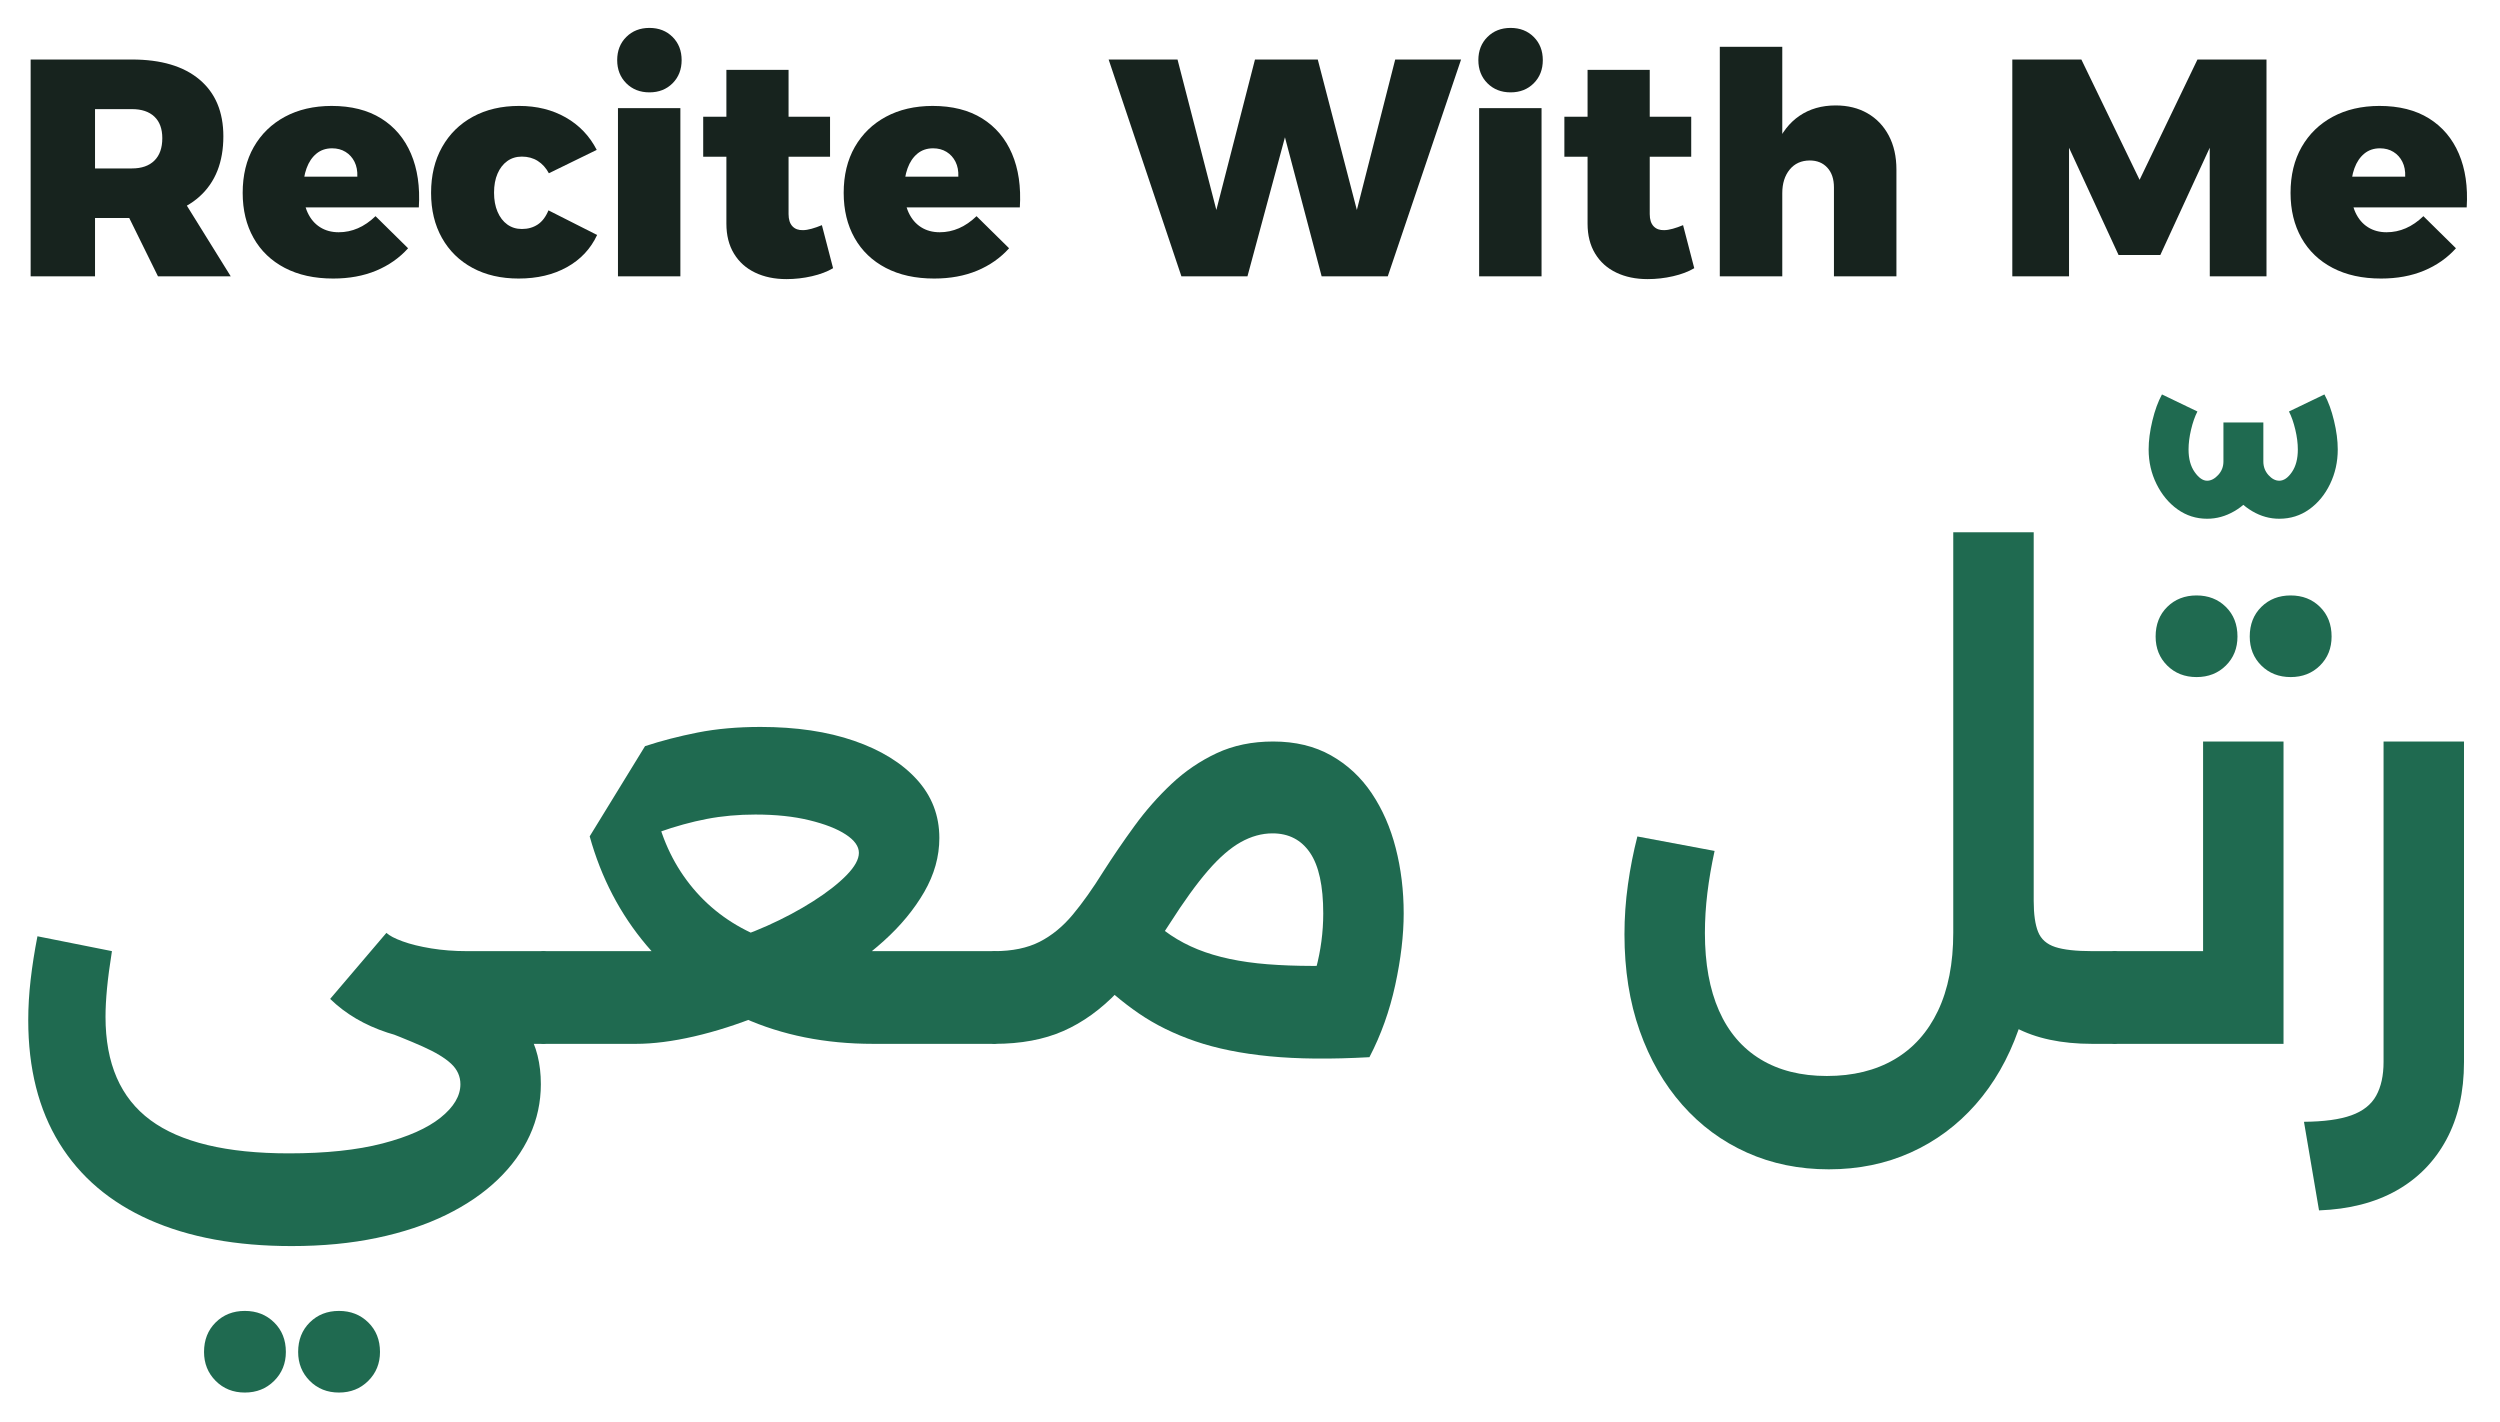
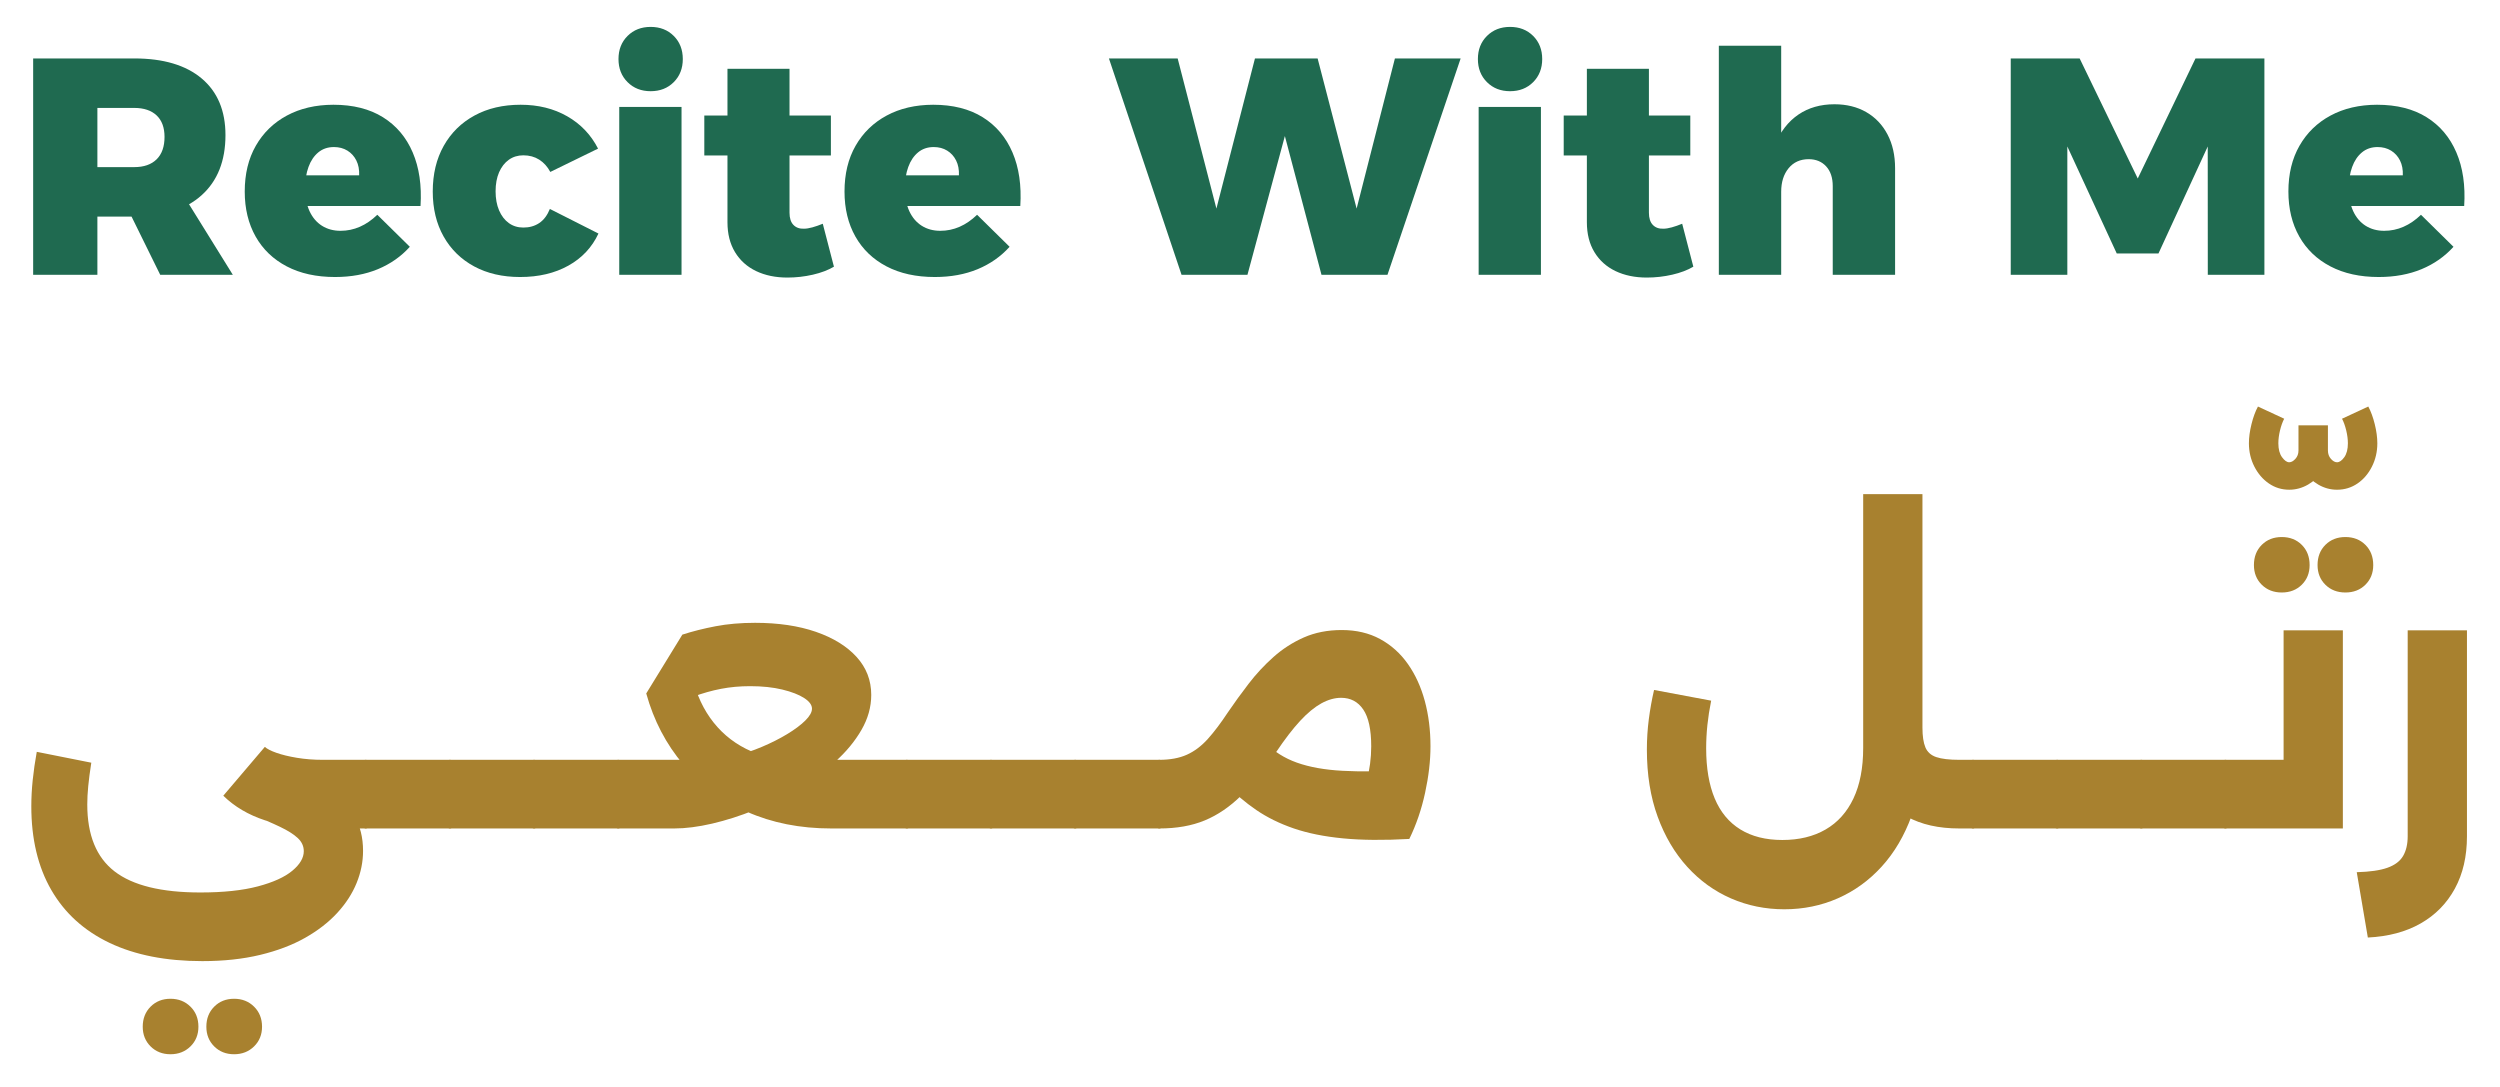
- <svg xmlns="http://www.w3.org/2000/svg" xmlns:xlink="http://www.w3.org/1999/xlink" role="img" aria-label="Recite With Me · رتّل معي" width="605.04" height="343.92" viewBox="0 0 605.04 343.92">
+ <svg xmlns="http://www.w3.org/2000/svg" xmlns:xlink="http://www.w3.org/1999/xlink" role="img" aria-label="Recite With Me · رتّل معي" width="605.04" height="263.04" viewBox="0 0 605.04 263.04">
  <defs>
    <g>
      <g id="light-glyph-0-0">
-         <path d="M 28.922 -52.473 C 35.98 -52.473 41.434 -50.852 45.277 -47.613 C 49.121 -44.375 51.043 -39.797 51.043 -33.883 C 51.043 -27.637 49.121 -22.781 45.277 -19.312 C 41.434 -15.848 35.98 -14.113 28.922 -14.113 L 19.984 -14.113 L 19.984 0 L 4.402 0 L 4.402 -52.473 Z M 28.922 -26.113 C 31.254 -26.113 33.062 -26.742 34.344 -28.004 C 35.625 -29.262 36.266 -31.074 36.266 -33.438 C 36.266 -35.707 35.625 -37.445 34.344 -38.656 C 33.062 -39.863 31.254 -40.469 28.922 -40.469 L 19.984 -40.469 L 19.984 -26.113 Z M 25.492 -19.746 L 40.57 -19.746 L 52.828 0 L 35.219 0 Z M 25.492 -19.746 " />
+         <path d="M 28.863 -52.363 C 35.906 -52.363 41.348 -50.746 45.184 -47.516 C 49.02 -44.285 50.938 -39.715 50.938 -33.812 C 50.938 -27.578 49.02 -22.734 45.184 -19.273 C 41.348 -15.812 35.906 -14.086 28.863 -14.086 L 19.941 -14.086 L 19.941 0 L 4.395 0 L 4.395 -52.363 Z M 28.863 -26.062 C 31.191 -26.062 32.992 -26.688 34.273 -27.945 C 35.551 -29.203 36.191 -31.012 36.191 -33.371 C 36.191 -35.633 35.551 -37.371 34.273 -38.578 C 32.992 -39.781 31.191 -40.387 28.863 -40.387 L 19.941 -40.387 L 19.941 -26.062 Z M 25.441 -19.707 L 40.488 -19.707 L 52.719 0 L 35.148 0 Z M 25.441 -19.707 " />
      </g>
      <g id="light-glyph-0-1">
-         <path d="M 29.184 -24.125 C 29.242 -25.5 29.016 -26.699 28.504 -27.719 C 27.996 -28.738 27.273 -29.539 26.336 -30.117 C 25.398 -30.695 24.312 -30.984 23.074 -30.984 C 21.586 -30.984 20.32 -30.551 19.277 -29.691 C 18.234 -28.828 17.441 -27.648 16.898 -26.152 C 16.352 -24.652 16.082 -22.957 16.082 -21.062 C 16.082 -18.848 16.441 -16.969 17.156 -15.422 C 17.875 -13.879 18.879 -12.703 20.172 -11.887 C 21.461 -11.074 22.961 -10.668 24.668 -10.668 C 27.926 -10.668 30.898 -11.965 33.59 -14.559 L 41.469 -6.793 C 39.367 -4.449 36.789 -2.645 33.738 -1.371 C 30.684 -0.102 27.219 0.535 23.344 0.535 C 18.812 0.535 14.91 -0.324 11.629 -2.039 C 8.348 -3.754 5.828 -6.172 4.07 -9.293 C 2.316 -12.41 1.438 -16.047 1.438 -20.195 C 1.438 -24.465 2.336 -28.172 4.129 -31.309 C 5.926 -34.445 8.434 -36.883 11.656 -38.621 C 14.879 -40.355 18.641 -41.23 22.938 -41.242 C 27.711 -41.242 31.715 -40.23 34.957 -38.211 C 38.195 -36.191 40.602 -33.344 42.172 -29.672 C 43.746 -26 44.379 -21.672 44.07 -16.68 L 14.082 -16.68 L 14.082 -24.125 Z M 29.184 -24.125 " />
+         <path d="M 29.125 -24.074 C 29.18 -25.449 28.957 -26.645 28.445 -27.664 C 27.941 -28.68 27.219 -29.477 26.281 -30.055 C 25.348 -30.629 24.262 -30.918 23.023 -30.918 C 21.539 -30.918 20.277 -30.488 19.238 -29.629 C 18.199 -28.77 17.406 -27.594 16.863 -26.098 C 16.32 -24.602 16.047 -22.91 16.047 -21.016 C 16.047 -18.809 16.406 -16.934 17.121 -15.391 C 17.84 -13.852 18.84 -12.676 20.129 -11.863 C 21.418 -11.055 22.914 -10.648 24.617 -10.648 C 27.867 -10.648 30.836 -11.941 33.52 -14.527 L 41.387 -6.781 C 39.285 -4.441 36.711 -2.637 33.668 -1.367 C 30.621 -0.102 27.164 0.535 23.293 0.535 C 18.777 0.535 14.879 -0.32 11.605 -2.035 C 8.328 -3.75 5.816 -6.16 4.062 -9.273 C 2.309 -12.387 1.434 -16.012 1.434 -20.156 C 1.434 -24.418 2.328 -28.113 4.121 -31.242 C 5.914 -34.375 8.418 -36.809 11.633 -38.539 C 14.848 -40.273 18.602 -41.145 22.891 -41.156 C 27.652 -41.156 31.652 -40.148 34.883 -38.133 C 38.117 -36.117 40.52 -33.277 42.086 -29.609 C 43.656 -25.949 44.289 -21.625 43.977 -16.648 L 14.055 -16.648 L 14.055 -24.074 Z M 29.125 -24.074 " />
      </g>
      <g id="light-glyph-0-2">
-         <path d="M 29.945 -24.945 C 29.258 -26.234 28.359 -27.227 27.25 -27.93 C 26.145 -28.629 24.863 -28.977 23.418 -28.977 C 22.066 -28.977 20.887 -28.617 19.879 -27.895 C 18.871 -27.172 18.086 -26.16 17.523 -24.859 C 16.957 -23.559 16.676 -22.023 16.676 -20.254 C 16.676 -18.488 16.957 -16.945 17.523 -15.625 C 18.086 -14.305 18.871 -13.277 19.879 -12.551 C 20.887 -11.82 22.066 -11.457 23.418 -11.457 C 24.887 -11.457 26.164 -11.82 27.254 -12.543 C 28.344 -13.27 29.207 -14.41 29.844 -15.969 L 41.621 -10.008 C 40.062 -6.66 37.629 -4.062 34.324 -2.223 C 31.02 -0.383 27.121 0.535 22.629 0.535 C 18.367 0.535 14.648 -0.324 11.473 -2.039 C 8.293 -3.754 5.828 -6.172 4.07 -9.293 C 2.316 -12.41 1.438 -16.047 1.438 -20.195 C 1.438 -24.426 2.324 -28.121 4.102 -31.277 C 5.879 -34.438 8.363 -36.887 11.562 -38.629 C 14.758 -40.371 18.488 -41.242 22.746 -41.242 C 27.012 -41.242 30.773 -40.309 34.039 -38.449 C 37.301 -36.586 39.797 -33.969 41.527 -30.602 Z M 29.945 -24.945 " />
+         <path d="M 29.883 -24.895 C 29.195 -26.18 28.301 -27.172 27.195 -27.871 C 26.09 -28.57 24.812 -28.918 23.367 -28.918 C 22.023 -28.918 20.844 -28.559 19.84 -27.836 C 18.832 -27.113 18.051 -26.105 17.484 -24.809 C 16.922 -23.508 16.641 -21.977 16.641 -20.215 C 16.641 -18.449 16.922 -16.91 17.484 -15.594 C 18.051 -14.273 18.832 -13.25 19.84 -12.523 C 20.844 -11.797 22.023 -11.434 23.367 -11.434 C 24.836 -11.434 26.113 -11.797 27.199 -12.52 C 28.285 -13.242 29.148 -14.383 29.781 -15.938 L 41.535 -9.988 C 39.977 -6.645 37.551 -4.055 34.254 -2.219 C 30.957 -0.383 27.066 0.535 22.582 0.535 C 18.332 0.535 14.621 -0.32 11.449 -2.035 C 8.277 -3.75 5.816 -6.16 4.062 -9.273 C 2.309 -12.387 1.434 -16.012 1.434 -20.156 C 1.434 -24.375 2.32 -28.062 4.094 -31.215 C 5.863 -34.367 8.348 -36.809 11.539 -38.547 C 14.727 -40.289 18.449 -41.156 22.699 -41.156 C 26.957 -41.156 30.711 -40.227 33.969 -38.367 C 37.227 -36.512 39.715 -33.902 41.441 -30.539 Z M 29.883 -24.895 " />
      </g>
      <g id="light-glyph-0-3">
-         <path d="M -0.25 -52.473 L 16.422 -52.473 L 27.48 -9.625 L 24.168 -9.625 L 35.168 -52.473 L 50.363 -52.473 L 61.496 -9.625 L 58.184 -9.625 L 69.105 -52.473 L 85.047 -52.473 L 67.305 0 L 51.301 0 L 40.723 -40.09 L 44.152 -40.074 L 33.348 0 L 17.363 0 Z M -0.25 -52.473 " />
+         <path d="M -0.25 -52.363 L 16.387 -52.363 L 27.422 -9.605 L 24.117 -9.605 L 35.094 -52.363 L 50.258 -52.363 L 61.367 -9.605 L 58.062 -9.605 L 68.965 -52.363 L 84.875 -52.363 L 67.164 0 L 51.195 0 L 40.637 -40.008 L 44.062 -39.992 L 33.277 0 L 17.328 0 Z M -0.25 -52.363 " />
      </g>
      <g id="light-glyph-1-0">
-         <path d="M 4.59 -40.703 L 19.695 -40.703 L 19.695 0 L 4.59 0 Z M 12.203 -60.121 C 14.48 -60.121 16.348 -59.391 17.809 -57.93 C 19.27 -56.469 20 -54.598 20 -52.324 C 20 -50.059 19.27 -48.191 17.809 -46.723 C 16.348 -45.258 14.48 -44.523 12.203 -44.523 C 9.938 -44.523 8.07 -45.258 6.602 -46.723 C 5.137 -48.191 4.402 -50.059 4.402 -52.324 C 4.402 -54.598 5.137 -56.469 6.602 -57.93 C 8.07 -59.391 9.938 -60.121 12.203 -60.121 Z M 12.203 -60.121 " />
+         <path d="M 4.578 -40.621 L 19.652 -40.621 L 19.652 0 L 4.578 0 Z M 12.176 -59.996 C 14.449 -59.996 16.312 -59.27 17.773 -57.809 C 19.23 -56.352 19.961 -54.484 19.961 -52.215 C 19.961 -49.953 19.23 -48.09 17.773 -46.629 C 16.312 -45.164 14.449 -44.434 12.176 -44.434 C 9.914 -44.434 8.055 -45.164 6.59 -46.629 C 5.125 -48.09 4.395 -49.953 4.395 -52.215 C 4.395 -54.484 5.125 -56.352 6.59 -57.809 C 8.055 -59.27 9.914 -59.996 12.176 -59.996 Z M 12.176 -59.996 " />
      </g>
      <g id="light-glyph-1-1">
-         <path d="M 21.621 -15.066 C 21.621 -13.746 21.938 -12.762 22.566 -12.105 C 23.195 -11.449 24.047 -11.141 25.121 -11.18 C 25.703 -11.18 26.391 -11.293 27.188 -11.512 C 27.984 -11.734 28.816 -12.023 29.688 -12.387 L 32.395 -1.969 C 31.004 -1.141 29.297 -0.492 27.273 -0.027 C 25.254 0.438 23.195 0.672 21.105 0.672 C 18.242 0.672 15.711 0.145 13.523 -0.906 C 11.332 -1.953 9.625 -3.484 8.406 -5.5 C 7.184 -7.512 6.574 -9.926 6.574 -12.738 L 6.574 -49.961 L 21.621 -49.961 Z M 0.961 -38.633 L 31.66 -38.633 L 31.66 -28.941 L 0.961 -28.941 Z M 0.961 -38.633 " />
+         <path d="M 21.578 -15.035 C 21.578 -13.719 21.891 -12.734 22.52 -12.082 C 23.148 -11.426 24 -11.117 25.07 -11.156 C 25.648 -11.156 26.336 -11.27 27.133 -11.488 C 27.926 -11.707 28.758 -12 29.629 -12.359 L 32.328 -1.965 C 30.941 -1.137 29.238 -0.492 27.219 -0.027 C 25.203 0.438 23.148 0.668 21.062 0.668 C 18.203 0.668 15.68 0.145 13.492 -0.902 C 11.309 -1.949 9.605 -3.477 8.387 -5.488 C 7.172 -7.496 6.562 -9.906 6.562 -12.711 L 6.562 -49.859 L 21.578 -49.859 Z M 0.957 -38.551 L 31.594 -38.551 L 31.594 -28.883 L 0.957 -28.883 Z M 0.957 -38.551 " />
      </g>
      <g id="light-glyph-1-2">
-         <path d="M 32.586 -21.516 C 32.586 -23.547 32.051 -25.141 30.984 -26.301 C 29.922 -27.461 28.5 -28.039 26.73 -28.039 C 24.684 -28.031 23.066 -27.297 21.871 -25.836 C 20.68 -24.375 20.082 -22.477 20.082 -20.133 L 16.625 -20.133 C 16.625 -24.602 17.281 -28.422 18.602 -31.594 C 19.918 -34.766 21.805 -37.188 24.258 -38.855 C 26.711 -40.523 29.625 -41.359 33 -41.359 C 35.938 -41.359 38.504 -40.727 40.707 -39.457 C 42.91 -38.191 44.625 -36.391 45.859 -34.059 C 47.09 -31.73 47.707 -28.988 47.707 -25.832 L 47.707 0 L 32.586 0 Z M 4.961 -55.555 L 20.082 -55.555 L 20.082 0 L 4.961 0 Z M 4.961 -55.555 " />
+         <path d="M 32.52 -21.473 C 32.52 -23.496 31.984 -25.09 30.922 -26.246 C 29.859 -27.402 28.441 -27.984 26.676 -27.984 C 24.633 -27.973 23.02 -27.238 21.828 -25.781 C 20.637 -24.324 20.043 -22.43 20.043 -20.094 L 16.59 -20.094 C 16.59 -24.551 17.246 -28.363 18.562 -31.531 C 19.879 -34.695 21.762 -37.109 24.207 -38.777 C 26.656 -40.441 29.562 -41.273 32.93 -41.273 C 35.863 -41.273 38.426 -40.641 40.625 -39.375 C 42.82 -38.113 44.535 -36.316 45.762 -33.992 C 46.992 -31.664 47.609 -28.93 47.609 -25.781 L 47.609 0 L 32.52 0 Z M 4.953 -55.441 L 20.043 -55.441 L 20.043 0 L 4.953 0 Z M 4.953 -55.441 " />
      </g>
      <g id="light-glyph-2-0">
</g>
      <g id="light-glyph-3-0">
-         <path d="M 4.402 -52.473 L 21.113 -52.473 L 35.207 -23.355 L 49.211 -52.473 L 65.918 -52.473 L 65.918 0 L 52.195 0 L 52.18 -31.121 L 40.227 -5.168 L 30.113 -5.168 L 18.129 -31.121 L 18.129 0 L 4.402 0 Z M 4.402 -52.473 " />
+         <path d="M 4.395 -52.363 L 21.07 -52.363 L 35.133 -23.309 L 49.109 -52.363 L 65.785 -52.363 L 65.785 0 L 52.086 0 L 52.07 -31.055 L 40.145 -5.16 L 30.051 -5.16 L 18.09 -31.055 L 18.09 0 L 4.395 0 Z M 4.395 -52.363 " />
      </g>
      <g id="light-glyph-4-0">
-         <path d="M 69.07 48.941 C 55.652 48.941 44.18 46.824 34.652 42.594 C 25.125 38.363 17.855 32.176 12.84 24.035 C 7.828 15.895 5.32 5.973 5.32 -5.727 C 5.32 -8.91 5.516 -12.18 5.902 -15.539 C 6.289 -18.902 6.836 -22.402 7.547 -26.035 L 25.574 -22.441 C 25.023 -18.977 24.629 -15.969 24.383 -13.41 C 24.141 -10.852 24.02 -8.562 24.02 -6.543 C 24.02 4.766 27.645 13.098 34.891 18.461 C 42.141 23.82 53.305 26.504 68.383 26.504 C 77.348 26.504 84.906 25.703 91.07 24.105 C 97.23 22.504 101.91 20.422 105.109 17.859 C 108.309 15.297 109.91 12.598 109.91 9.773 C 109.91 7.859 109.164 6.207 107.668 4.809 C 106.176 3.414 103.863 2.016 100.73 0.621 C 97.602 -0.773 93.582 -2.391 88.668 -4.23 L 94.426 -23.684 C 98.348 -22.211 102.359 -20.559 106.469 -18.73 C 110.578 -16.898 114.363 -14.711 117.828 -12.168 C 121.293 -9.621 124.086 -6.57 126.199 -3.02 C 128.32 0.531 129.379 4.793 129.379 9.762 C 129.379 14.117 128.484 18.246 126.699 22.145 C 124.914 26.043 122.316 29.629 118.906 32.895 C 115.5 36.16 111.348 38.992 106.457 41.391 C 101.562 43.785 95.977 45.645 89.699 46.961 C 83.426 48.281 76.547 48.941 69.07 48.941 Z M 111.465 0 C 96.859 0 85.836 -3.625 78.387 -10.879 L 91.996 -26.855 C 92.746 -26.168 94.062 -25.48 95.949 -24.797 C 97.832 -24.109 100.129 -23.547 102.832 -23.102 C 105.539 -22.66 108.418 -22.438 111.465 -22.438 L 129.996 -22.438 L 129.996 0 Z M 129.996 0 L 129.996 -22.438 C 130.961 -22.438 131.691 -21.426 132.18 -19.402 C 132.668 -17.383 132.914 -14.695 132.914 -11.344 C 132.914 -7.922 132.668 -5.176 132.18 -3.105 C 131.691 -1.035 130.961 0 129.996 0 Z M 80.516 84.391 C 77.68 84.391 75.324 83.445 73.449 81.559 C 71.578 79.672 70.641 77.34 70.641 74.562 C 70.641 71.664 71.578 69.281 73.449 67.422 C 75.324 65.562 77.68 64.633 80.516 64.633 C 83.355 64.633 85.719 65.562 87.609 67.422 C 89.504 69.281 90.449 71.664 90.449 74.562 C 90.449 77.34 89.504 79.672 87.609 81.559 C 85.719 83.445 83.355 84.391 80.516 84.391 Z M 57.738 84.391 C 54.902 84.391 52.547 83.445 50.672 81.559 C 48.801 79.672 47.863 77.34 47.863 74.562 C 47.863 71.664 48.801 69.281 50.672 67.422 C 52.547 65.562 54.902 64.633 57.738 64.633 C 60.578 64.633 62.941 65.562 64.832 67.422 C 66.723 69.281 67.668 71.664 67.668 74.562 C 67.668 77.34 66.723 79.672 64.832 81.559 C 62.941 83.445 60.578 84.391 57.738 84.391 Z M 57.738 84.391 " />
+         <path d="M 79.352 0 C 74.352 0 70.129 -0.953 66.676 -2.863 C 63.227 -4.77 60.598 -7.547 58.789 -11.195 C 56.984 -14.844 56.082 -19.25 56.082 -24.418 L 70.426 -24.418 C 70.426 -22.371 70.66 -20.781 71.133 -19.641 C 71.605 -18.504 72.484 -17.711 73.77 -17.273 C 75.055 -16.832 76.914 -16.613 79.352 -16.613 L 82.754 -16.613 L 82.754 0 Z M 37 19.559 C 32.43 19.559 28.129 18.684 24.105 16.934 C 20.078 15.18 16.547 12.633 13.504 9.285 C 10.461 5.941 8.074 1.895 6.34 -2.863 C 4.602 -7.617 3.734 -13.027 3.734 -19.094 C 3.734 -21.586 3.891 -24.035 4.203 -26.445 C 4.516 -28.855 4.938 -31.215 5.473 -33.52 L 19.293 -30.93 C 18.887 -28.918 18.582 -26.957 18.379 -25.039 C 18.18 -23.121 18.082 -21.246 18.082 -19.414 C 18.082 -14.629 18.766 -10.586 20.141 -7.285 C 21.516 -3.984 23.586 -1.48 26.348 0.227 C 29.109 1.934 32.5 2.789 36.52 2.789 C 40.566 2.789 44.055 1.945 46.98 0.254 C 49.906 -1.438 52.156 -3.941 53.727 -7.258 C 55.297 -10.578 56.082 -14.648 56.082 -19.469 L 56.082 -80.914 L 70.426 -80.914 L 70.426 -19.469 C 70.426 -13.332 69.547 -7.855 67.797 -3.047 C 66.043 1.758 63.637 5.844 60.578 9.207 C 57.52 12.57 53.977 15.137 49.949 16.906 C 45.926 18.676 41.609 19.559 37 19.559 Z M 82.648 0 L 82.648 -16.613 C 83.227 -16.613 83.684 -15.863 84.016 -14.363 C 84.348 -12.863 84.516 -10.879 84.516 -8.406 C 84.516 -5.863 84.348 -3.824 84.016 -2.293 C 83.684 -0.766 83.227 0 82.648 0 Z M 82.648 0 " />
+       </g>
+       <g id="light-glyph-4-1">
+         <path d="M 14.09 -47.957 L 28.434 -47.957 L 28.434 0 L 0 0 L 0 -16.613 L 14.09 -16.613 Z M 0 0 C -0.578 0 -1.035 -0.762 -1.367 -2.289 C -1.703 -3.812 -1.867 -5.863 -1.867 -8.438 C -1.867 -10.918 -1.703 -12.898 -1.367 -14.383 C -1.035 -15.871 -0.578 -16.613 0 -16.613 Z M 29.047 -57.109 C 27.09 -57.109 25.48 -57.73 24.211 -58.98 C 22.945 -60.23 22.309 -61.82 22.309 -63.75 C 22.309 -65.75 22.945 -67.383 24.211 -68.641 C 25.48 -69.902 27.09 -70.531 29.047 -70.531 C 31.004 -70.531 32.617 -69.902 33.883 -68.641 C 35.152 -67.383 35.785 -65.75 35.785 -63.75 C 35.785 -61.82 35.152 -60.23 33.883 -58.98 C 32.617 -57.73 31.004 -57.109 29.047 -57.109 Z M 13.648 -57.109 C 11.691 -57.109 10.082 -57.73 8.812 -58.98 C 7.547 -60.23 6.91 -61.82 6.91 -63.75 C 6.91 -65.75 7.547 -67.383 8.812 -68.641 C 10.082 -69.902 11.691 -70.531 13.648 -70.531 C 15.605 -70.531 17.219 -69.902 18.484 -68.641 C 19.754 -67.383 20.387 -65.75 20.387 -63.75 C 20.387 -61.82 19.754 -60.23 18.484 -58.98 C 17.219 -57.73 15.605 -57.109 13.648 -57.109 Z M 13.648 -57.109 " />
+       </g>
+       <g id="light-glyph-4-2">
+         <path d="M 0 10.582 C 3.168 10.5 5.645 10.145 7.43 9.508 C 9.219 8.871 10.484 7.918 11.223 6.645 C 11.961 5.371 12.328 3.789 12.328 1.895 L 12.328 -47.957 L 26.672 -47.957 L 26.672 1.895 C 26.672 6.762 25.695 10.984 23.738 14.57 C 21.781 18.156 19.02 20.961 15.457 22.988 C 11.895 25.02 7.637 26.152 2.684 26.395 Z M 0 10.582 " />
+       </g>
+       <g id="light-glyph-4-3">
+         <path d="M 0 0 L 0 -16.613 L 21.59 -16.613 C 23.574 -16.613 25.707 -16.898 27.996 -17.473 C 30.281 -18.047 32.539 -18.805 34.766 -19.742 C 36.992 -20.68 39.027 -21.707 40.867 -22.816 C 42.711 -23.93 44.176 -25.023 45.266 -26.098 C 46.355 -27.176 46.902 -28.141 46.902 -28.992 C 46.902 -29.895 46.27 -30.75 45.004 -31.57 C 43.742 -32.387 41.984 -33.07 39.734 -33.617 C 37.484 -34.164 34.883 -34.438 31.93 -34.438 C 29.465 -34.438 27.121 -34.227 24.898 -33.797 C 22.676 -33.371 20.406 -32.73 18.094 -31.875 L 15.105 -28.516 L 6.793 -32.676 L 15.531 -46.914 C 18.012 -47.715 20.695 -48.391 23.578 -48.941 C 26.461 -49.492 29.648 -49.77 33.145 -49.77 C 38.738 -49.77 43.641 -49.043 47.848 -47.59 C 52.055 -46.133 55.34 -44.109 57.703 -41.508 C 60.062 -38.914 61.246 -35.848 61.246 -32.316 C 61.246 -29.406 60.457 -26.586 58.875 -23.848 C 57.297 -21.113 55.18 -18.551 52.52 -16.16 C 49.859 -13.766 46.855 -11.586 43.512 -9.613 C 40.168 -7.645 36.711 -5.938 33.145 -4.504 C 29.578 -3.066 26.105 -1.957 22.73 -1.172 C 19.355 -0.391 16.305 0 13.582 0 Z M 51.582 0 C 44.031 0 37.215 -1.352 31.137 -4.055 C 25.055 -6.762 19.934 -10.57 15.766 -15.484 C 11.598 -20.398 8.605 -26.129 6.793 -32.676 L 17.668 -38.188 C 18.422 -33.855 19.938 -30.066 22.215 -26.82 C 24.492 -23.574 27.395 -21.059 30.922 -19.281 C 34.449 -17.5 38.383 -16.613 42.723 -16.613 L 69.879 -16.613 L 69.879 0 Z M 69.879 0 L 69.879 -16.613 C 70.457 -16.613 70.91 -15.863 71.246 -14.363 C 71.578 -12.863 71.746 -10.879 71.746 -8.406 C 71.746 -5.863 71.578 -3.824 71.246 -2.293 C 70.91 -0.766 70.457 0 69.879 0 Z M 0 0 C -0.578 0 -1.035 -0.766 -1.367 -2.293 C -1.703 -3.824 -1.867 -5.875 -1.867 -8.445 C -1.867 -10.918 -1.703 -12.898 -1.367 -14.383 C -1.035 -15.871 -0.578 -16.613 0 -16.613 Z M 0 0 " />
+       </g>
+       <g id="light-glyph-4-4">
+         <path d="M 0 0 L 0 -16.613 C 2.633 -16.613 4.863 -17.027 6.695 -17.852 C 8.531 -18.68 10.219 -19.953 11.762 -21.668 C 13.305 -23.387 14.918 -25.523 16.598 -28.074 C 18.172 -30.387 19.859 -32.715 21.656 -35.051 C 23.453 -37.391 25.449 -39.539 27.648 -41.496 C 29.844 -43.453 32.293 -45.031 34.996 -46.227 C 37.703 -47.422 40.762 -48.023 44.18 -48.023 C 47.691 -48.023 50.785 -47.293 53.461 -45.84 C 56.133 -44.387 58.371 -42.375 60.176 -39.809 C 61.984 -37.242 63.348 -34.262 64.27 -30.863 C 65.188 -27.465 65.648 -23.805 65.648 -19.883 C 65.648 -16.387 65.211 -12.629 64.34 -8.613 C 63.469 -4.598 62.195 -0.883 60.523 2.535 L 46.914 -3.48 C 48.348 -5.973 49.438 -8.613 50.184 -11.406 C 50.93 -14.203 51.305 -17.027 51.305 -19.883 C 51.305 -23.922 50.664 -26.887 49.383 -28.781 C 48.102 -30.676 46.312 -31.621 44.02 -31.621 C 42.461 -31.621 40.863 -31.172 39.223 -30.27 C 37.582 -29.363 35.871 -27.949 34.09 -26.027 C 32.312 -24.102 30.383 -21.59 28.301 -18.492 C 25.418 -14.188 22.602 -10.68 19.848 -7.965 C 17.094 -5.254 14.148 -3.246 11.016 -1.949 C 7.879 -0.648 4.207 0 0 0 Z M 59.738 -14.078 L 60.523 2.535 C 54.352 2.883 48.996 2.836 44.461 2.395 C 39.922 1.957 35.953 1.152 32.551 -0.012 C 29.148 -1.18 26.125 -2.668 23.477 -4.477 C 20.832 -6.285 18.375 -8.375 16.105 -10.742 L 25.594 -20.828 C 27.719 -18.641 30.301 -17.008 33.336 -15.926 C 36.375 -14.844 40.051 -14.188 44.359 -13.957 C 48.668 -13.727 53.797 -13.766 59.738 -14.078 Z M 0 0 C -0.578 0 -1.035 -0.766 -1.367 -2.293 C -1.703 -3.824 -1.867 -5.875 -1.867 -8.445 C -1.867 -10.918 -1.703 -12.898 -1.367 -14.383 C -1.035 -15.871 -0.578 -16.613 0 -16.613 Z M 0 0 " />
      </g>
      <g id="light-glyph-5-0">
-         <path d="M 0 0 L 0 -22.438 L 30.086 -22.438 C 33.672 -22.438 37.559 -23.004 41.734 -24.133 C 45.914 -25.262 50.039 -26.738 54.105 -28.555 C 58.172 -30.371 61.895 -32.359 65.273 -34.512 C 68.652 -36.664 71.34 -38.762 73.34 -40.805 C 75.34 -42.852 76.34 -44.656 76.34 -46.227 C 76.34 -47.801 75.285 -49.281 73.172 -50.664 C 71.062 -52.051 68.121 -53.199 64.348 -54.117 C 60.578 -55.039 56.227 -55.496 51.293 -55.496 C 47.164 -55.496 43.246 -55.145 39.539 -54.434 C 35.828 -53.723 31.965 -52.66 27.949 -51.238 L 22.828 -45.094 L 11.188 -50.219 L 24.582 -72.047 C 28.504 -73.34 32.746 -74.438 37.312 -75.344 C 41.879 -76.246 46.949 -76.699 52.516 -76.699 C 61.152 -76.699 68.707 -75.578 75.184 -73.34 C 81.66 -71.102 86.719 -67.984 90.355 -63.988 C 93.992 -59.992 95.812 -55.27 95.812 -49.816 C 95.812 -45.336 94.594 -40.984 92.16 -36.766 C 89.723 -32.547 86.461 -28.594 82.367 -24.906 C 78.277 -21.223 73.652 -17.863 68.488 -14.828 C 63.328 -11.793 58.004 -9.16 52.516 -6.938 C 47.027 -4.715 41.68 -3.004 36.469 -1.801 C 31.262 -0.602 26.562 0 22.371 0 Z M 79.793 0 C 68.227 0 57.793 -2.086 48.484 -6.258 C 39.176 -10.43 31.332 -16.289 24.949 -23.84 C 18.566 -31.391 13.977 -40.184 11.188 -50.219 L 26.641 -58.828 C 27.93 -51.484 30.602 -45.074 34.66 -39.598 C 38.719 -34.121 43.891 -29.891 50.18 -26.91 C 56.469 -23.93 63.492 -22.438 71.254 -22.438 L 109.105 -22.438 L 109.105 0 Z M 109.105 0 L 109.105 -22.438 C 110.074 -22.438 110.801 -21.426 111.289 -19.402 C 111.777 -17.383 112.023 -14.695 112.023 -11.344 C 112.023 -7.922 111.777 -5.176 111.289 -3.105 C 110.801 -1.035 110.074 0 109.105 0 Z M 0 0 C -0.965 0 -1.695 -1.035 -2.184 -3.105 C -2.672 -5.176 -2.918 -7.953 -2.918 -11.438 C -2.918 -14.789 -2.672 -17.461 -2.184 -19.449 C -1.695 -21.441 -0.965 -22.438 0 -22.438 Z M 0 0 " />
+         <path d="M 0 0 L 0 -16.613 L 20.375 -16.613 L 20.375 0 Z M 20.375 0 L 20.375 -16.613 C 20.953 -16.613 21.41 -15.863 21.742 -14.363 C 22.074 -12.863 22.242 -10.879 22.242 -8.406 C 22.242 -5.863 22.074 -3.824 21.742 -2.293 C 21.41 -0.766 20.953 0 20.375 0 Z M 0 0 C -0.578 0 -1.035 -0.766 -1.367 -2.293 C -1.703 -3.824 -1.867 -5.875 -1.867 -8.445 C -1.867 -10.918 -1.703 -12.898 -1.367 -14.383 C -1.035 -15.871 -0.578 -16.613 0 -16.613 Z M 0 0 " />
      </g>
      <g id="light-glyph-5-1">
-         <path d="M 0 0 L 0 -22.438 C 4.324 -22.438 7.969 -23.191 10.93 -24.695 C 13.887 -26.203 16.566 -28.395 18.969 -31.281 C 21.367 -34.164 23.805 -37.602 26.285 -41.59 C 28.66 -45.309 31.195 -49.023 33.898 -52.73 C 36.598 -56.441 39.586 -59.836 42.859 -62.914 C 46.129 -65.992 49.777 -68.469 53.801 -70.352 C 57.82 -72.23 62.371 -73.172 67.453 -73.172 C 72.816 -73.172 77.484 -72.051 81.457 -69.809 C 85.43 -67.57 88.715 -64.512 91.312 -60.641 C 93.91 -56.773 95.848 -52.344 97.125 -47.355 C 98.406 -42.363 99.047 -37.105 99.047 -31.57 C 99.047 -26.301 98.363 -20.527 97.004 -14.254 C 95.641 -7.98 93.559 -2.152 90.754 3.227 L 72.719 -5.758 C 74.957 -9.652 76.66 -13.801 77.824 -18.207 C 78.992 -22.613 79.578 -27.066 79.578 -31.57 C 79.578 -38.223 78.512 -43.113 76.383 -46.242 C 74.254 -49.375 71.227 -50.941 67.301 -50.941 C 64.719 -50.941 62.16 -50.234 59.629 -48.824 C 57.098 -47.414 54.453 -45.117 51.695 -41.938 C 48.938 -38.758 45.848 -34.484 42.426 -29.117 C 38.156 -22.434 33.977 -16.945 29.891 -12.652 C 25.801 -8.359 21.398 -5.18 16.68 -3.109 C 11.961 -1.035 6.402 0 0 0 Z M 89.715 -19.211 L 90.754 3.227 C 81.449 3.746 73.383 3.672 66.551 3.004 C 59.719 2.34 53.742 1.129 48.617 -0.629 C 43.492 -2.383 38.938 -4.629 34.953 -7.359 C 30.969 -10.094 27.266 -13.234 23.852 -16.781 L 37.074 -30.973 C 40.5 -27.449 44.543 -24.746 49.203 -22.867 C 53.867 -20.984 59.496 -19.785 66.09 -19.266 C 72.684 -18.742 80.559 -18.727 89.715 -19.211 Z M 0 0 C -0.965 0 -1.695 -1.035 -2.184 -3.105 C -2.672 -5.176 -2.918 -7.953 -2.918 -11.438 C -2.918 -14.789 -2.672 -17.461 -2.184 -19.449 C -1.695 -21.441 -0.965 -22.438 0 -22.438 Z M 0 0 " />
-       </g>
-       <g id="light-glyph-5-2">
-         <path d="M 119.016 0 C 111.586 0 105.391 -1.32 100.426 -3.961 C 95.461 -6.602 91.715 -10.496 89.191 -15.652 C 86.672 -20.809 85.41 -27.121 85.41 -34.598 L 104.879 -34.598 C 104.879 -31.359 105.234 -28.855 105.949 -27.09 C 106.664 -25.32 108.043 -24.105 110.082 -23.438 C 112.125 -22.77 115.102 -22.438 119.016 -22.438 L 124.586 -22.438 L 124.586 0 Z M 55.281 30.367 C 48.117 30.367 41.523 29.02 35.5 26.324 C 29.477 23.629 24.254 19.777 19.832 14.762 C 15.41 9.75 11.973 3.773 9.516 -3.176 C 7.062 -10.125 5.836 -17.902 5.836 -26.504 C 5.836 -30.547 6.117 -34.566 6.68 -38.566 C 7.238 -42.566 8 -46.441 8.961 -50.191 L 27.648 -46.691 C 26.883 -43.188 26.301 -39.793 25.902 -36.512 C 25.504 -33.227 25.305 -29.996 25.305 -26.816 C 25.305 -19.445 26.441 -13.18 28.715 -8.027 C 30.992 -2.871 34.348 1.051 38.777 3.742 C 43.211 6.434 48.559 7.777 54.82 7.777 C 61.141 7.777 66.59 6.441 71.16 3.77 C 75.734 1.098 79.25 -2.824 81.715 -8 C 84.176 -13.172 85.41 -19.461 85.41 -26.867 L 85.41 -123.82 L 104.879 -123.82 L 104.879 -26.867 C 104.879 -18.191 103.645 -10.355 101.172 -3.355 C 98.699 3.645 95.242 9.656 90.805 14.688 C 86.363 19.719 81.133 23.59 75.109 26.301 C 69.09 29.012 62.48 30.367 55.281 30.367 Z M 124.484 0 L 124.484 -22.438 C 125.449 -22.438 126.18 -21.426 126.668 -19.402 C 127.156 -17.383 127.402 -14.695 127.402 -11.344 C 127.402 -7.922 127.156 -5.176 126.668 -3.105 C 126.18 -1.035 125.449 0 124.484 0 Z M 124.484 0 " />
-       </g>
-       <g id="light-glyph-5-3">
-         <path d="M 21.406 -73.16 L 40.875 -73.16 L 40.875 0 L 0 0 L 0 -22.438 L 21.406 -22.438 Z M 0 0 C -0.965 0 -1.695 -1.031 -2.184 -3.098 C -2.672 -5.164 -2.918 -7.941 -2.918 -11.43 C -2.918 -14.789 -2.672 -17.461 -2.184 -19.449 C -1.695 -21.441 -0.965 -22.438 0 -22.438 Z M 42.605 -88.766 C 39.75 -88.766 37.387 -89.695 35.512 -91.551 C 33.637 -93.406 32.699 -95.75 32.699 -98.578 C 32.699 -101.512 33.637 -103.902 35.512 -105.75 C 37.387 -107.598 39.75 -108.523 42.605 -108.523 C 45.457 -108.523 47.824 -107.598 49.699 -105.75 C 51.57 -103.902 52.508 -101.512 52.508 -98.578 C 52.508 -95.75 51.57 -93.406 49.699 -91.551 C 47.824 -89.695 45.457 -88.766 42.605 -88.766 Z M 19.828 -88.766 C 16.973 -88.766 14.609 -89.695 12.734 -91.551 C 10.859 -93.406 9.922 -95.75 9.922 -98.578 C 9.922 -101.512 10.859 -103.902 12.734 -105.75 C 14.609 -107.598 16.973 -108.523 19.828 -108.523 C 22.68 -108.523 25.047 -107.598 26.918 -105.75 C 28.793 -103.902 29.73 -101.512 29.73 -98.578 C 29.73 -95.75 28.793 -93.406 26.918 -91.551 C 25.047 -89.695 22.68 -88.766 19.828 -88.766 Z M 19.828 -88.766 " />
-       </g>
-       <g id="light-glyph-5-4">
-         <path d="M 0 18.863 C 4.84 18.824 8.664 18.305 11.465 17.297 C 14.27 16.293 16.27 14.711 17.469 12.555 C 18.664 10.398 19.262 7.68 19.262 4.398 L 19.262 -73.16 L 38.73 -73.16 L 38.73 4.398 C 38.73 11.66 37.301 17.93 34.445 23.211 C 31.594 28.492 27.562 32.594 22.359 35.52 C 17.156 38.441 10.918 40.035 3.645 40.305 Z M 0 18.863 " />
+         <path d="M 44.578 32.105 C 35.801 32.105 28.324 30.633 22.148 27.695 C 15.977 24.754 11.273 20.488 8.047 14.902 C 4.816 9.316 3.203 2.562 3.203 -5.363 C 3.203 -7.43 3.316 -9.555 3.543 -11.75 C 3.77 -13.941 4.098 -16.207 4.523 -18.547 L 17.719 -15.918 C 17.383 -13.758 17.133 -11.871 16.98 -10.262 C 16.824 -8.652 16.746 -7.164 16.746 -5.805 C 16.746 1.598 18.949 6.996 23.355 10.395 C 27.766 13.793 34.68 15.492 44.098 15.492 C 49.684 15.492 54.332 15 58.035 14.016 C 61.742 13.035 64.52 11.773 66.367 10.234 C 68.219 8.695 69.145 7.117 69.145 5.496 C 69.145 4.289 68.66 3.227 67.688 2.32 C 66.719 1.414 65.289 0.508 63.391 -0.398 C 61.496 -1.309 59.164 -2.309 56.387 -3.402 L 60.562 -17.266 C 63.047 -16.242 65.625 -15.09 68.305 -13.809 C 70.98 -12.531 73.469 -11.012 75.77 -9.262 C 78.066 -7.508 79.93 -5.438 81.352 -3.047 C 82.777 -0.66 83.488 2.168 83.488 5.43 C 83.488 8.055 82.969 10.645 81.926 13.203 C 80.887 15.758 79.324 18.172 77.238 20.441 C 75.152 22.711 72.555 24.719 69.453 26.473 C 66.348 28.227 62.719 29.602 58.562 30.602 C 54.41 31.602 49.746 32.105 44.578 32.105 Z M 73.723 0 C 63.09 0 55.07 -2.641 49.664 -7.926 L 59.723 -19.75 C 60.23 -19.27 61.164 -18.789 62.52 -18.309 C 63.875 -17.828 65.531 -17.426 67.488 -17.102 C 69.445 -16.773 71.523 -16.613 73.723 -16.613 L 84.129 -16.613 L 84.129 0 Z M 84.129 0 L 84.129 -16.613 C 84.707 -16.613 85.164 -15.863 85.496 -14.363 C 85.828 -12.863 85.996 -10.879 85.996 -8.406 C 85.996 -5.863 85.828 -3.824 85.496 -2.293 C 85.164 -0.766 84.707 0 84.129 0 Z M 52.277 54.641 C 50.34 54.641 48.734 54.008 47.469 52.746 C 46.199 51.484 45.566 49.895 45.566 47.98 C 45.566 46.016 46.199 44.395 47.469 43.125 C 48.734 41.852 50.34 41.215 52.277 41.215 C 54.219 41.215 55.828 41.852 57.113 43.125 C 58.398 44.395 59.043 46.016 59.043 47.98 C 59.043 49.895 58.398 51.484 57.113 52.746 C 55.828 54.008 54.219 54.641 52.277 54.641 Z M 36.879 54.641 C 34.941 54.641 33.34 54.008 32.07 52.746 C 30.801 51.484 30.168 49.895 30.168 47.98 C 30.168 46.016 30.801 44.395 32.07 43.125 C 33.34 41.852 34.941 41.215 36.879 41.215 C 38.82 41.215 40.434 41.852 41.719 43.125 C 43.004 44.395 43.645 46.016 43.645 47.98 C 43.645 49.895 43.004 51.484 41.719 52.746 C 40.434 54.008 38.82 54.641 36.879 54.641 Z M 36.879 54.641 " />
      </g>
      <g id="light-glyph-6-0">
- </g>
-       <g id="light-glyph-7-0">
-         <path d="M 31.617 -68.547 C 29.328 -68.547 27.156 -69.152 25.098 -70.359 C 23.043 -71.566 21.363 -73.18 20.059 -75.199 C 18.754 -77.219 18.102 -79.465 18.102 -81.938 L 18.102 -91.844 L 27.762 -91.844 L 27.762 -82.398 C 27.762 -81.137 28.172 -80.043 28.992 -79.125 C 29.816 -78.207 30.691 -77.75 31.617 -77.75 C 32.707 -77.75 33.727 -78.449 34.68 -79.848 C 35.633 -81.246 36.109 -83.066 36.109 -85.301 C 36.109 -86.797 35.906 -88.402 35.496 -90.121 C 35.09 -91.84 34.578 -93.301 33.961 -94.504 L 42.543 -98.633 C 43.488 -96.902 44.262 -94.785 44.863 -92.277 C 45.469 -89.773 45.77 -87.449 45.77 -85.301 C 45.77 -82.305 45.148 -79.52 43.906 -76.949 C 42.664 -74.375 40.984 -72.332 38.859 -70.82 C 36.738 -69.305 34.324 -68.547 31.617 -68.547 Z M 14.152 -68.547 C 11.508 -68.547 9.125 -69.305 7 -70.82 C 4.879 -72.332 3.184 -74.375 1.91 -76.949 C 0.637 -79.52 0 -82.305 0 -85.301 C 0 -87.449 0.301 -89.773 0.906 -92.277 C 1.508 -94.785 2.281 -96.902 3.227 -98.633 L 11.805 -94.504 C 11.188 -93.301 10.676 -91.84 10.27 -90.121 C 9.863 -88.402 9.66 -86.797 9.66 -85.301 C 9.66 -83.066 10.152 -81.246 11.137 -79.848 C 12.121 -78.449 13.129 -77.75 14.152 -77.75 C 15.078 -77.75 15.969 -78.207 16.82 -79.125 C 17.676 -80.043 18.102 -81.137 18.102 -82.398 L 18.102 -91.844 L 27.762 -91.844 L 27.762 -81.938 C 27.762 -79.465 27.109 -77.219 25.805 -75.199 C 24.5 -73.18 22.805 -71.566 20.715 -70.359 C 18.629 -69.152 16.441 -68.547 14.152 -68.547 Z M 14.152 -68.547 " />
+         <path d="M 21.32 -43.633 C 19.723 -43.633 18.211 -44.047 16.793 -44.871 C 15.375 -45.699 14.219 -46.793 13.328 -48.156 C 12.438 -49.516 11.996 -51.016 11.996 -52.652 L 11.996 -59.215 L 19.121 -59.215 L 19.121 -53.133 C 19.121 -52.324 19.363 -51.645 19.848 -51.098 C 20.332 -50.551 20.824 -50.277 21.32 -50.277 C 21.91 -50.277 22.496 -50.684 23.078 -51.496 C 23.66 -52.312 23.953 -53.434 23.953 -54.867 C 23.953 -55.836 23.816 -56.875 23.551 -57.98 C 23.285 -59.09 22.945 -60.035 22.535 -60.816 L 28.891 -63.766 C 29.52 -62.594 30.043 -61.168 30.457 -59.496 C 30.871 -57.824 31.078 -56.281 31.078 -54.867 C 31.078 -52.84 30.645 -50.965 29.781 -49.242 C 28.918 -47.523 27.754 -46.156 26.285 -45.148 C 24.816 -44.137 23.164 -43.633 21.32 -43.633 Z M 9.754 -43.633 C 7.938 -43.633 6.297 -44.137 4.828 -45.148 C 3.363 -46.156 2.191 -47.523 1.312 -49.242 C 0.438 -50.965 0 -52.84 0 -54.867 C 0 -56.281 0.207 -57.824 0.621 -59.496 C 1.035 -61.168 1.555 -62.594 2.188 -63.766 L 8.539 -60.816 C 8.129 -60.035 7.793 -59.09 7.523 -57.98 C 7.258 -56.875 7.125 -55.836 7.125 -54.867 C 7.125 -53.434 7.422 -52.312 8.02 -51.496 C 8.617 -50.684 9.195 -50.277 9.754 -50.277 C 10.254 -50.277 10.75 -50.551 11.246 -51.098 C 11.746 -51.645 11.996 -52.324 11.996 -53.133 L 11.996 -59.215 L 19.121 -59.215 L 19.121 -52.652 C 19.121 -51.016 18.676 -49.516 17.785 -48.156 C 16.895 -46.793 15.734 -45.699 14.305 -44.871 C 12.871 -44.047 11.355 -43.633 9.754 -43.633 Z M 9.754 -43.633 " />
      </g>
    </g>
  </defs>
-   <g fill="rgb(9.019%, 13.73%, 11.76%)" fill-opacity="1">
-     <use xlink:href="#light-glyph-0-0" x="3.014" y="66.877" />
-   </g>
-   <g fill="rgb(9.019%, 13.73%, 11.76%)" fill-opacity="1">
-     <use xlink:href="#light-glyph-0-1" x="57.294" y="66.877" />
-   </g>
-   <g fill="rgb(9.019%, 13.73%, 11.76%)" fill-opacity="1">
-     <use xlink:href="#light-glyph-0-2" x="102.89" y="66.877" />
-   </g>
-   <g fill="rgb(9.019%, 13.73%, 11.76%)" fill-opacity="1">
-     <use xlink:href="#light-glyph-1-0" x="144.967" y="66.877" />
-   </g>
-   <g fill="rgb(9.019%, 13.73%, 11.76%)" fill-opacity="1">
-     <use xlink:href="#light-glyph-1-1" x="169.224" y="66.877" />
-   </g>
-   <g fill="rgb(9.019%, 13.73%, 11.76%)" fill-opacity="1">
-     <use xlink:href="#light-glyph-0-1" x="202.747" y="66.877" />
-   </g>
-   <g fill="rgb(9.019%, 13.73%, 11.76%)" fill-opacity="1">
-     <use xlink:href="#light-glyph-2-0" x="248.342" y="66.877" />
-   </g>
-   <g fill="rgb(9.019%, 13.73%, 11.76%)" fill-opacity="1">
-     <use xlink:href="#light-glyph-0-3" x="268.557" y="66.877" />
-   </g>
-   <g fill="rgb(9.019%, 13.73%, 11.76%)" fill-opacity="1">
-     <use xlink:href="#light-glyph-1-0" x="353.384" y="66.877" />
-   </g>
-   <g fill="rgb(9.019%, 13.73%, 11.76%)" fill-opacity="1">
-     <use xlink:href="#light-glyph-1-1" x="377.642" y="66.877" />
-   </g>
-   <g fill="rgb(9.019%, 13.73%, 11.76%)" fill-opacity="1">
-     <use xlink:href="#light-glyph-1-2" x="411.258" y="66.877" />
-   </g>
-   <g fill="rgb(9.019%, 13.73%, 11.76%)" fill-opacity="1">
-     <use xlink:href="#light-glyph-2-0" x="462.394" y="66.877" />
-   </g>
-   <g fill="rgb(9.019%, 13.73%, 11.76%)" fill-opacity="1">
-     <use xlink:href="#light-glyph-3-0" x="482.609" y="66.877" />
-   </g>
-   <g fill="rgb(9.019%, 13.73%, 11.76%)" fill-opacity="1">
-     <use xlink:href="#light-glyph-0-1" x="552.911" y="66.877" />
+   <g fill="rgb(12.16%, 41.57%, 31.369%)" fill-opacity="1">
+     <use xlink:href="#light-glyph-0-0" x="3.628" y="66.507" />
  </g>
  <g fill="rgb(12.16%, 41.57%, 31.369%)" fill-opacity="1">
-     <use xlink:href="#light-glyph-4-0" x="1.516" y="252.629" />
+     <use xlink:href="#light-glyph-0-1" x="57.797" y="66.507" />
  </g>
  <g fill="rgb(12.16%, 41.57%, 31.369%)" fill-opacity="1">
-     <use xlink:href="#light-glyph-5-0" x="131.525" y="252.629" />
+     <use xlink:href="#light-glyph-0-2" x="103.299" y="66.507" />
  </g>
  <g fill="rgb(12.16%, 41.57%, 31.369%)" fill-opacity="1">
-     <use xlink:href="#light-glyph-5-1" x="240.668" y="252.629" />
+     <use xlink:href="#light-glyph-1-0" x="145.289" y="66.507" />
  </g>
  <g fill="rgb(12.16%, 41.57%, 31.369%)" fill-opacity="1">
-     <use xlink:href="#light-glyph-6-0" x="347.914" y="252.629" />
+     <use xlink:href="#light-glyph-1-1" x="169.497" y="66.507" />
  </g>
  <g fill="rgb(12.16%, 41.57%, 31.369%)" fill-opacity="1">
-     <use xlink:href="#light-glyph-5-2" x="387.31" y="252.629" />
+     <use xlink:href="#light-glyph-0-1" x="202.951" y="66.507" />
  </g>
  <g fill="rgb(12.16%, 41.57%, 31.369%)" fill-opacity="1">
-     <use xlink:href="#light-glyph-7-0" x="520.004" y="194.092" />
+     <use xlink:href="#light-glyph-2-0" x="248.452" y="66.507" />
  </g>
  <g fill="rgb(12.16%, 41.57%, 31.369%)" fill-opacity="1">
-     <use xlink:href="#light-glyph-5-3" x="511.774" y="252.629" />
+     <use xlink:href="#light-glyph-0-3" x="268.626" y="66.507" />
  </g>
  <g fill="rgb(12.16%, 41.57%, 31.369%)" fill-opacity="1">
-     <use xlink:href="#light-glyph-5-4" x="557.597" y="252.629" />
+     <use xlink:href="#light-glyph-1-0" x="353.278" y="66.507" />
+   </g>
+   <g fill="rgb(12.16%, 41.57%, 31.369%)" fill-opacity="1">
+     <use xlink:href="#light-glyph-1-1" x="377.486" y="66.507" />
+   </g>
+   <g fill="rgb(12.16%, 41.57%, 31.369%)" fill-opacity="1">
+     <use xlink:href="#light-glyph-1-2" x="411.033" y="66.507" />
+   </g>
+   <g fill="rgb(12.16%, 41.57%, 31.369%)" fill-opacity="1">
+     <use xlink:href="#light-glyph-2-0" x="462.064" y="66.507" />
+   </g>
+   <g fill="rgb(12.16%, 41.57%, 31.369%)" fill-opacity="1">
+     <use xlink:href="#light-glyph-3-0" x="482.237" y="66.507" />
+   </g>
+   <g fill="rgb(12.16%, 41.57%, 31.369%)" fill-opacity="1">
+     <use xlink:href="#light-glyph-0-1" x="552.395" y="66.507" />
+   </g>
+   <g fill="rgb(65.88%, 50.589%, 18.43%)" fill-opacity="1">
+     <use xlink:href="#light-glyph-4-0" x="394.837" y="200.502" />
+   </g>
+   <g fill="rgb(65.88%, 50.589%, 18.43%)" fill-opacity="1">
+     <use xlink:href="#light-glyph-5-0" x="477.494" y="200.502" />
+   </g>
+   <g fill="rgb(65.88%, 50.589%, 18.43%)" fill-opacity="1">
+     <use xlink:href="#light-glyph-5-0" x="497.855" y="200.502" />
+   </g>
+   <g fill="rgb(65.88%, 50.589%, 18.43%)" fill-opacity="1">
+     <use xlink:href="#light-glyph-5-0" x="518.215" y="200.502" />
+   </g>
+   <g fill="rgb(65.88%, 50.589%, 18.43%)" fill-opacity="1">
+     <use xlink:href="#light-glyph-6-0" x="544.273" y="162.154" />
+   </g>
+   <g fill="rgb(65.88%, 50.589%, 18.43%)" fill-opacity="1">
+     <use xlink:href="#light-glyph-4-1" x="538.576" y="200.502" />
+   </g>
+   <g fill="rgb(65.88%, 50.589%, 18.43%)" fill-opacity="1">
+     <use xlink:href="#light-glyph-4-2" x="570.371" y="200.502" />
+   </g>
+   <g fill="rgb(65.88%, 50.589%, 18.43%)" fill-opacity="1">
+     <use xlink:href="#light-glyph-5-1" x="4.376" y="200.502" />
+   </g>
+   <g fill="rgb(65.88%, 50.589%, 18.43%)" fill-opacity="1">
+     <use xlink:href="#light-glyph-5-0" x="88.527" y="200.502" />
+   </g>
+   <g fill="rgb(65.88%, 50.589%, 18.43%)" fill-opacity="1">
+     <use xlink:href="#light-glyph-5-0" x="108.887" y="200.502" />
+   </g>
+   <g fill="rgb(65.88%, 50.589%, 18.43%)" fill-opacity="1">
+     <use xlink:href="#light-glyph-5-0" x="129.248" y="200.502" />
+   </g>
+   <g fill="rgb(65.88%, 50.589%, 18.43%)" fill-opacity="1">
+     <use xlink:href="#light-glyph-4-3" x="149.609" y="200.502" />
+   </g>
+   <g fill="rgb(65.88%, 50.589%, 18.43%)" fill-opacity="1">
+     <use xlink:href="#light-glyph-5-0" x="219.47" y="200.502" />
+   </g>
+   <g fill="rgb(65.88%, 50.589%, 18.43%)" fill-opacity="1">
+     <use xlink:href="#light-glyph-5-0" x="239.83" y="200.502" />
+   </g>
+   <g fill="rgb(65.88%, 50.589%, 18.43%)" fill-opacity="1">
+     <use xlink:href="#light-glyph-5-0" x="260.191" y="200.502" />
+   </g>
+   <g fill="rgb(65.88%, 50.589%, 18.43%)" fill-opacity="1">
+     <use xlink:href="#light-glyph-4-4" x="280.552" y="200.502" />
  </g>
</svg>
